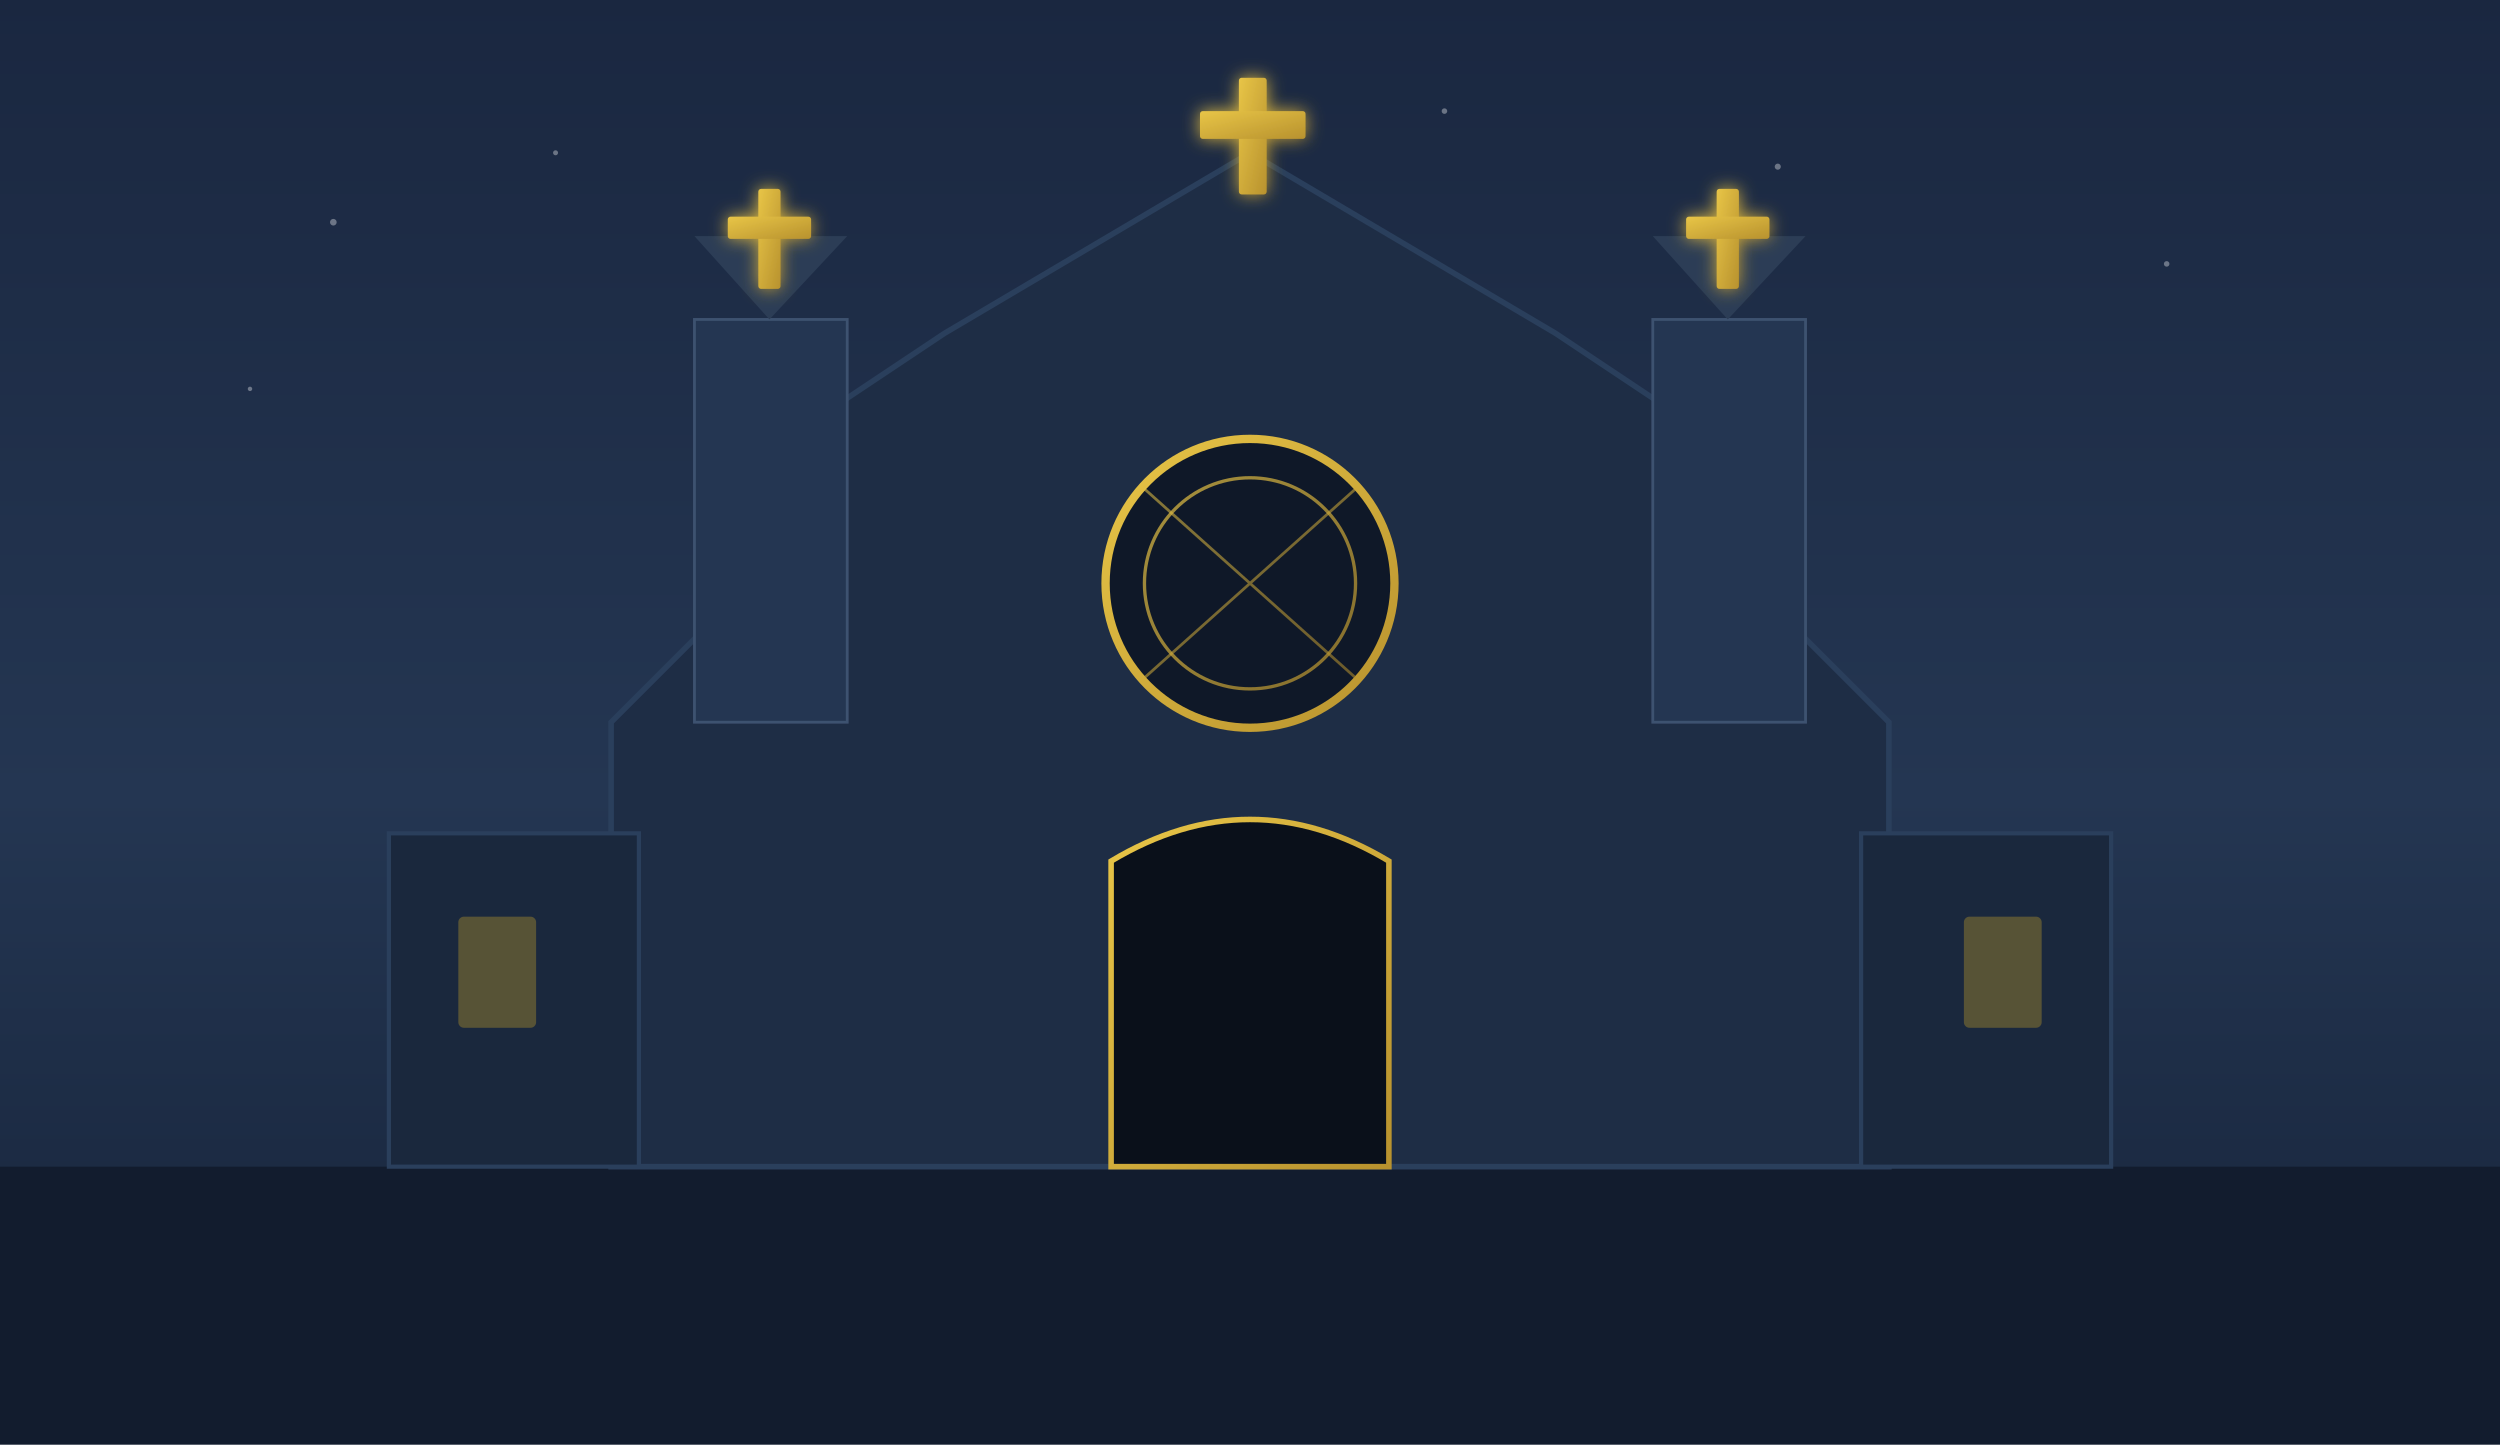
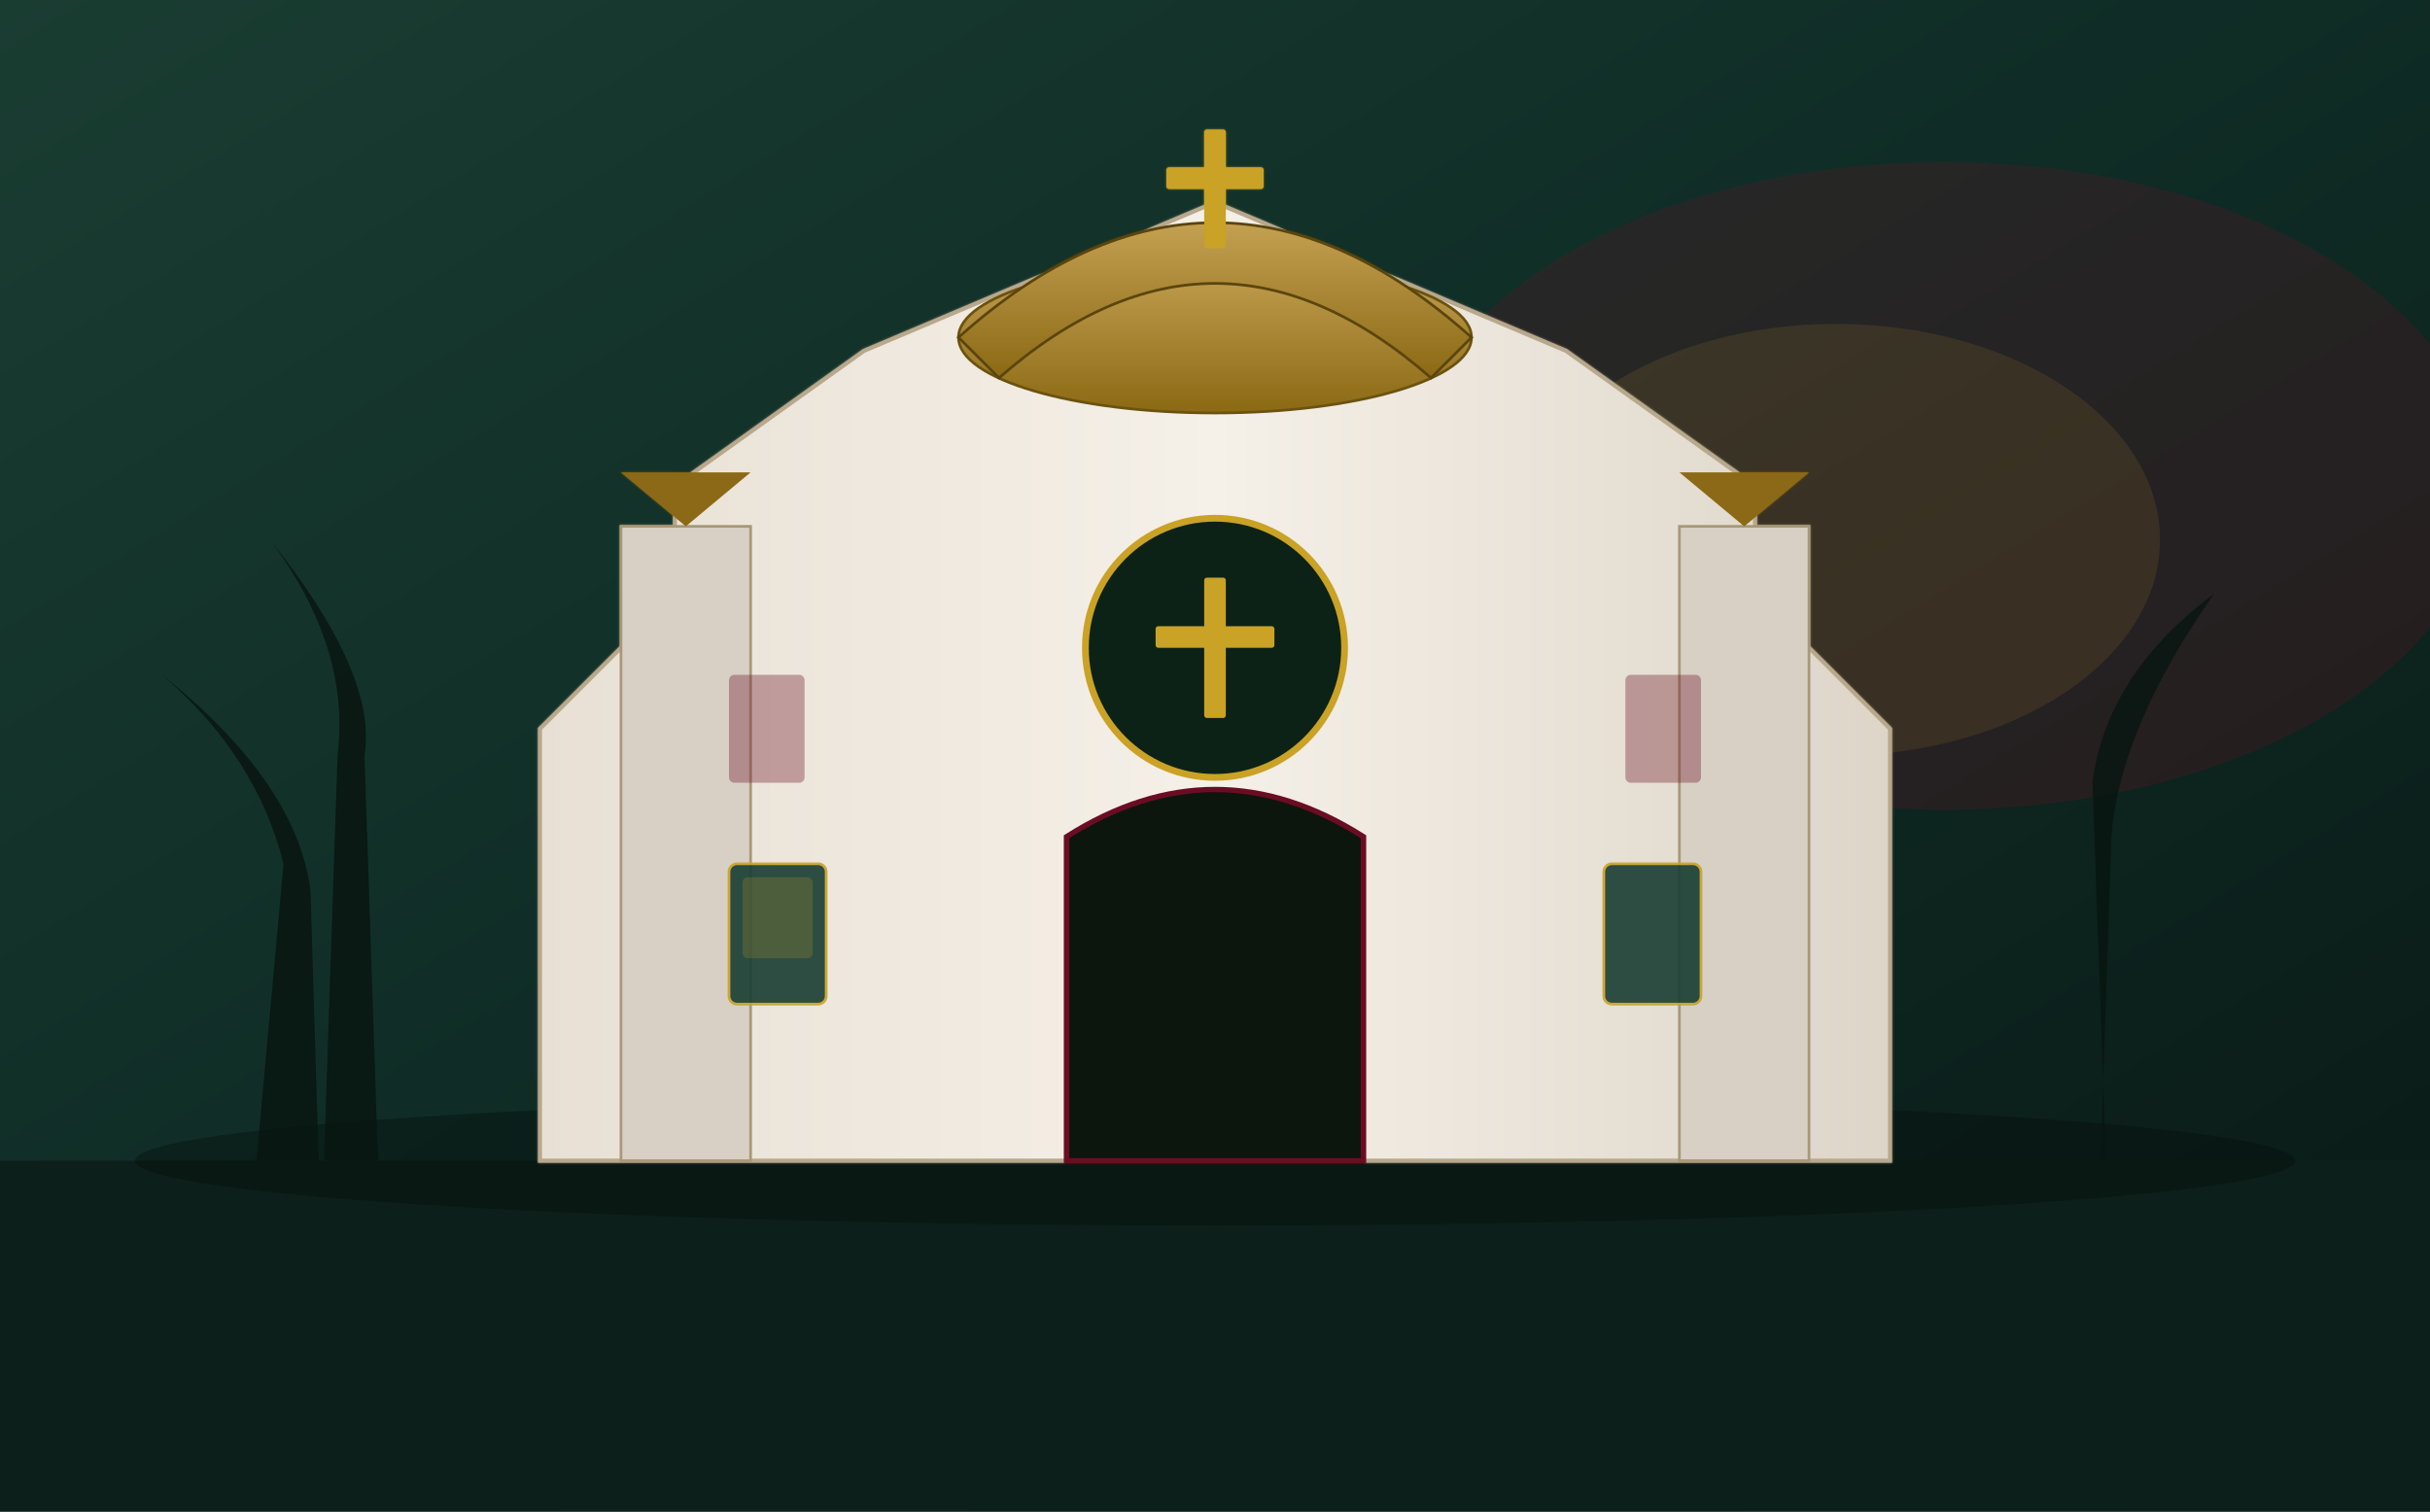
- <svg xmlns="http://www.w3.org/2000/svg" viewBox="0 0 900 520" width="900" height="520" role="img" aria-labelledby="t1">
+ <svg xmlns="http://www.w3.org/2000/svg" viewBox="0 0 900 560" width="900" height="560" role="img" aria-labelledby="ht">
  <defs>
-     <linearGradient id="sky" x1="0%" y1="0%" x2="0%" y2="100%">
-       <stop offset="0%" style="stop-color:#1a2740" />
-       <stop offset="55%" style="stop-color:#243652" />
-       <stop offset="100%" style="stop-color:#152238" />
+     <linearGradient id="sky" x1="0%" y1="0%" x2="100%" y2="100%">
+       <stop offset="0%" style="stop-color:#1a3d32" />
+       <stop offset="45%" style="stop-color:#0f2d26" />
+       <stop offset="100%" style="stop-color:#0a1815" />
    </linearGradient>
-     <linearGradient id="gold" x1="0%" y1="0%" x2="100%" y2="100%">
-       <stop offset="0%" style="stop-color:#e8c547" />
-       <stop offset="100%" style="stop-color:#b8922e" />
+     <linearGradient id="dome" x1="0%" y1="0%" x2="0%" y2="100%">
+       <stop offset="0%" style="stop-color:#c4a052" />
+       <stop offset="100%" style="stop-color:#8b6914" />
    </linearGradient>
-     <filter id="glow" x="-20%" y="-20%" width="140%" height="140%">
-       <feGaussianBlur stdDeviation="3" result="b" />
+     <linearGradient id="wall" x1="0%" y1="0%" x2="100%" y2="0%">
+       <stop offset="0%" style="stop-color:#e8e0d4" />
+       <stop offset="50%" style="stop-color:#f5f0e8" />
+       <stop offset="100%" style="stop-color:#ddd5c8" />
+     </linearGradient>
+     <filter id="soft">
+       <feGaussianBlur stdDeviation="0.5" result="b" />
      <feMerge>
        <feMergeNode in="b" />
        <feMergeNode in="SourceGraphic" />
      </feMerge>
    </filter>
  </defs>
-   <rect width="900" height="520" fill="url(#sky)" />
-   <ellipse cx="450" cy="480" rx="380" ry="28" fill="#0d1524" opacity="0.45" />
-   <rect x="0" y="420" width="900" height="100" fill="#121c2e" />
-   <path d="M220 420 L220 260 L280 200 L280 160 L340 120 L450 55 L560 120 L620 160 L620 200 L680 260 L680 420 Z" fill="#1e2d45" stroke="#2a3f5c" stroke-width="2" />
-   <rect x="140" y="300" width="90" height="120" fill="#1a283d" stroke="#2a3f5c" stroke-width="1.5" />
-   <rect x="670" y="300" width="90" height="120" fill="#1a283d" stroke="#2a3f5c" stroke-width="1.5" />
-   <circle cx="450" cy="210" r="52" fill="#0f1828" stroke="url(#gold)" stroke-width="3" />
-   <circle cx="450" cy="210" r="38" fill="none" stroke="url(#gold)" stroke-width="1.2" opacity="0.7" />
-   <g stroke="url(#gold)" stroke-width="1" opacity="0.55" fill="none">
-     <line x1="450" y1="158" x2="450" y2="262" />
-     <line x1="398" y1="210" x2="502" y2="210" />
-     <line x1="412" y1="176" x2="488" y2="244" />
-     <line x1="488" y1="176" x2="412" y2="244" />
+   <rect width="900" height="560" fill="url(#sky)" />
+   <ellipse cx="720" cy="180" rx="200" ry="120" fill="#6b0f23" opacity="0.25" />
+   <ellipse cx="680" cy="200" rx="120" ry="80" fill="#c9a227" opacity="0.12" />
+   <rect x="0" y="430" width="900" height="130" fill="#0d1f1a" />
+   <ellipse cx="450" cy="430" rx="400" ry="24" fill="#050c0a" opacity="0.4" />
+   <g fill="#081510" opacity="0.85">
+     <path d="M120 430 L125 280 Q130 240 100 200 Q140 250 135 280 L140 430 Z" />
+     <path d="M95 430 L105 320 Q95 280 60 250 Q110 290 115 330 L118 430 Z" />
+     <path d="M780 430 L775 290 Q780 250 820 220 Q785 270 782 310 L778 430 Z" />
  </g>
-   <path d="M400 420 L400 310 Q450 280 500 310 L500 420 Z" fill="#0a101a" stroke="url(#gold)" stroke-width="2" />
-   <rect x="250" y="115" width="55" height="145" fill="#243652" stroke="#3d5270" stroke-width="1" />
-   <rect x="595" y="115" width="55" height="145" fill="#243652" stroke="#3d5270" stroke-width="1" />
-   <polygon points="277,115 250,85 305,85" fill="#2c3d56" />
-   <polygon points="622,115 595,85 650,85" fill="#2c3d56" />
-   <g fill="url(#gold)" filter="url(#glow)">
-     <rect x="273" y="68" width="8" height="36" rx="1" />
-     <rect x="262" y="78" width="30" height="8" rx="1" />
-     <rect x="618" y="68" width="8" height="36" rx="1" />
-     <rect x="607" y="78" width="30" height="8" rx="1" />
-     <rect x="446" y="28" width="10" height="42" rx="1" />
-     <rect x="432" y="40" width="38" height="10" rx="1" />
+   <g filter="url(#soft)">
+     <path d="M200 430 L200 270 L250 220 L250 180 L320 130 L450 75 L580 130 L650 180 L650 220 L700 270 L700 430 Z" fill="url(#wall)" stroke="#b8a88c" stroke-width="1.5" />
+     <ellipse cx="450" cy="125" rx="95" ry="28" fill="url(#dome)" stroke="#6b5210" stroke-width="1" />
+     <path d="M355 125 Q450 40 545 125 L530 140 Q450 70 370 140 Z" fill="url(#dome)" stroke="#5a4508" stroke-width="1" />
+     <g fill="#c9a227">
+       <rect x="446" y="48" width="8" height="44" rx="1" />
+       <rect x="432" y="62" width="36" height="8" rx="1" />
+     </g>
+     <rect x="230" y="195" width="48" height="235" fill="#d8d0c4" stroke="#a89878" stroke-width="1" />
+     <rect x="622" y="195" width="48" height="235" fill="#d8d0c4" stroke="#a89878" stroke-width="1" />
+     <polygon points="254,195 230,175 278,175" fill="#8b6914" />
+     <polygon points="646,195 622,175 670,175" fill="#8b6914" />
+     <circle cx="450" cy="240" r="48" fill="#0f2419" stroke="#c9a227" stroke-width="2.5" />
+     <g fill="#c9a227">
+       <rect x="446" y="214" width="8" height="52" rx="1" />
+       <rect x="428" y="232" width="44" height="8" rx="1" />
+     </g>
+     <path d="M395 430 L395 310 Q450 275 505 310 L505 430 Z" fill="#0a1210" stroke="#6b0f23" stroke-width="2" />
+     <rect x="270" y="320" width="36" height="52" rx="3" fill="#1a3d32" stroke="#c9a227" stroke-width="1" opacity="0.9" />
+     <rect x="594" y="320" width="36" height="52" rx="3" fill="#1a3d32" stroke="#c9a227" stroke-width="1" opacity="0.9" />
+     <rect x="270" y="250" width="28" height="40" rx="2" fill="#6b0f23" opacity="0.35" />
+     <rect x="602" y="250" width="28" height="40" rx="2" fill="#6b0f23" opacity="0.35" />
  </g>
-   <rect x="165" y="330" width="28" height="40" rx="2" fill="#c9a227" opacity="0.35" />
-   <rect x="707" y="330" width="28" height="40" rx="2" fill="#c9a227" opacity="0.35" />
-   <g fill="#fff" opacity="0.35">
-     <circle cx="120" cy="80" r="1.2" />
-     <circle cx="780" cy="95" r="1" />
-     <circle cx="640" cy="60" r="1.1" />
-     <circle cx="200" cy="55" r="0.9" />
-     <circle cx="520" cy="40" r="1" />
-     <circle cx="90" cy="140" r="0.8" />
-   </g>
+   <rect x="275" y="325" width="26" height="30" rx="2" fill="#c9a227" opacity="0.2" />
</svg>
